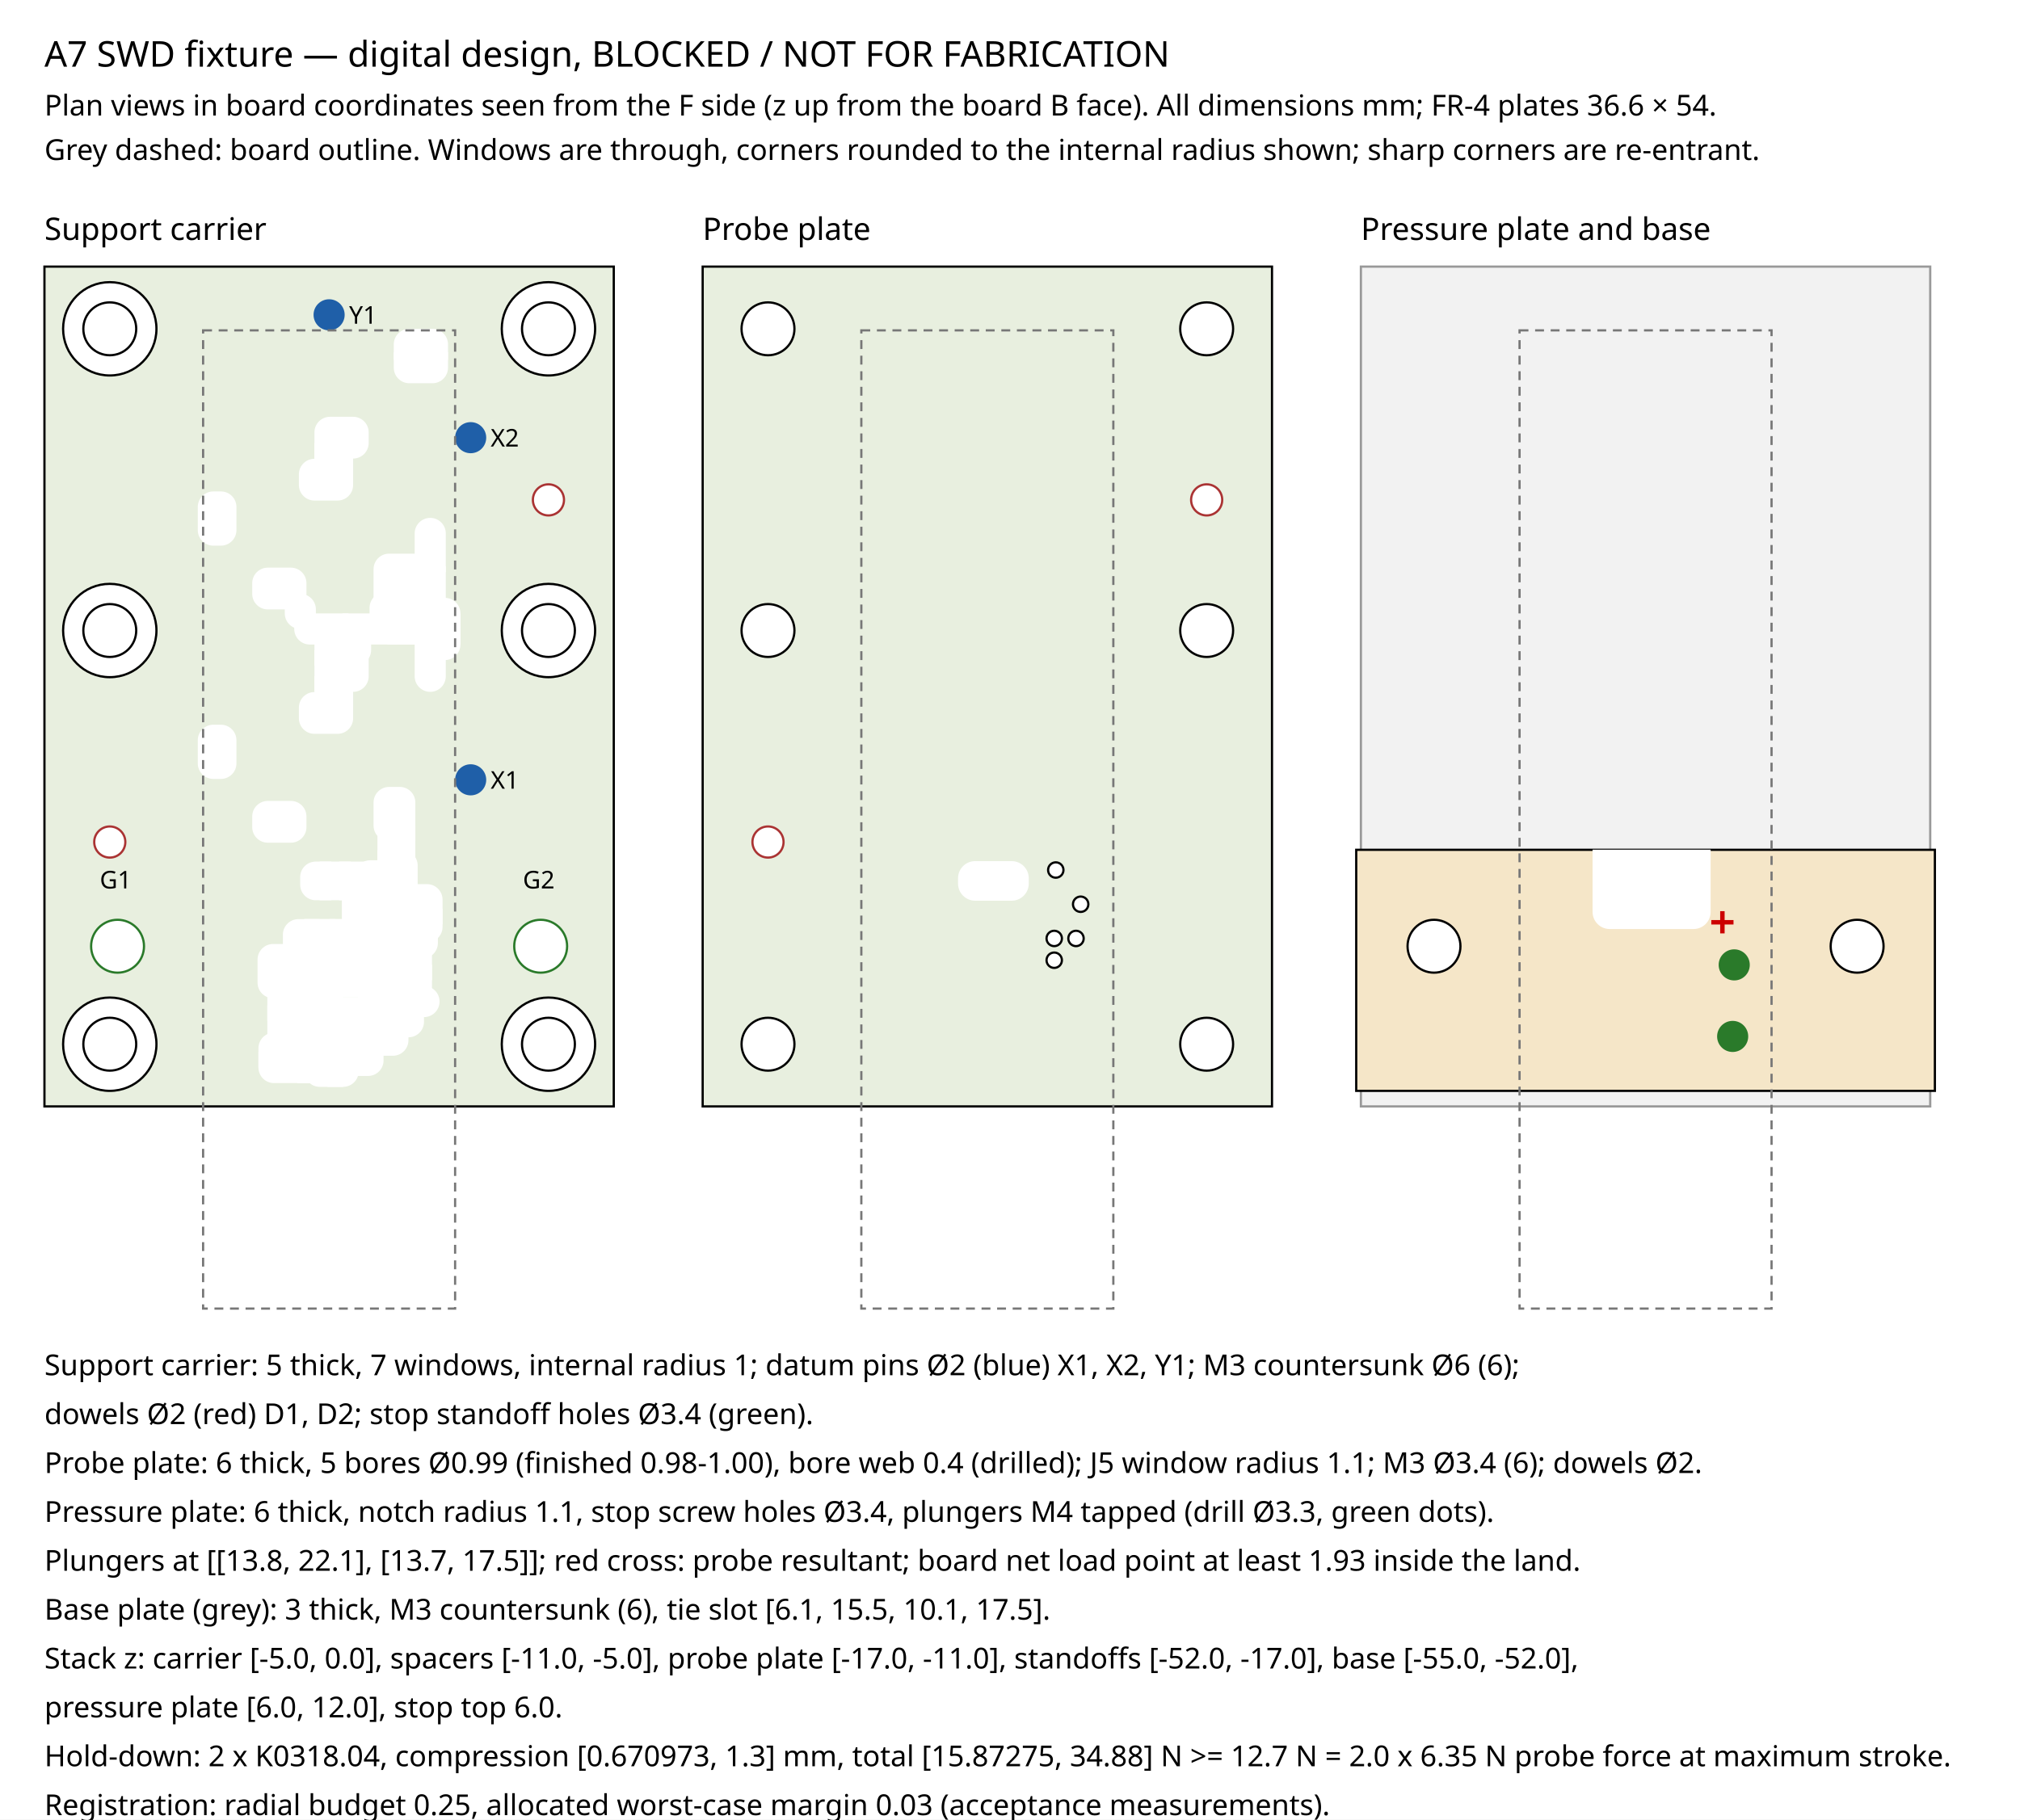
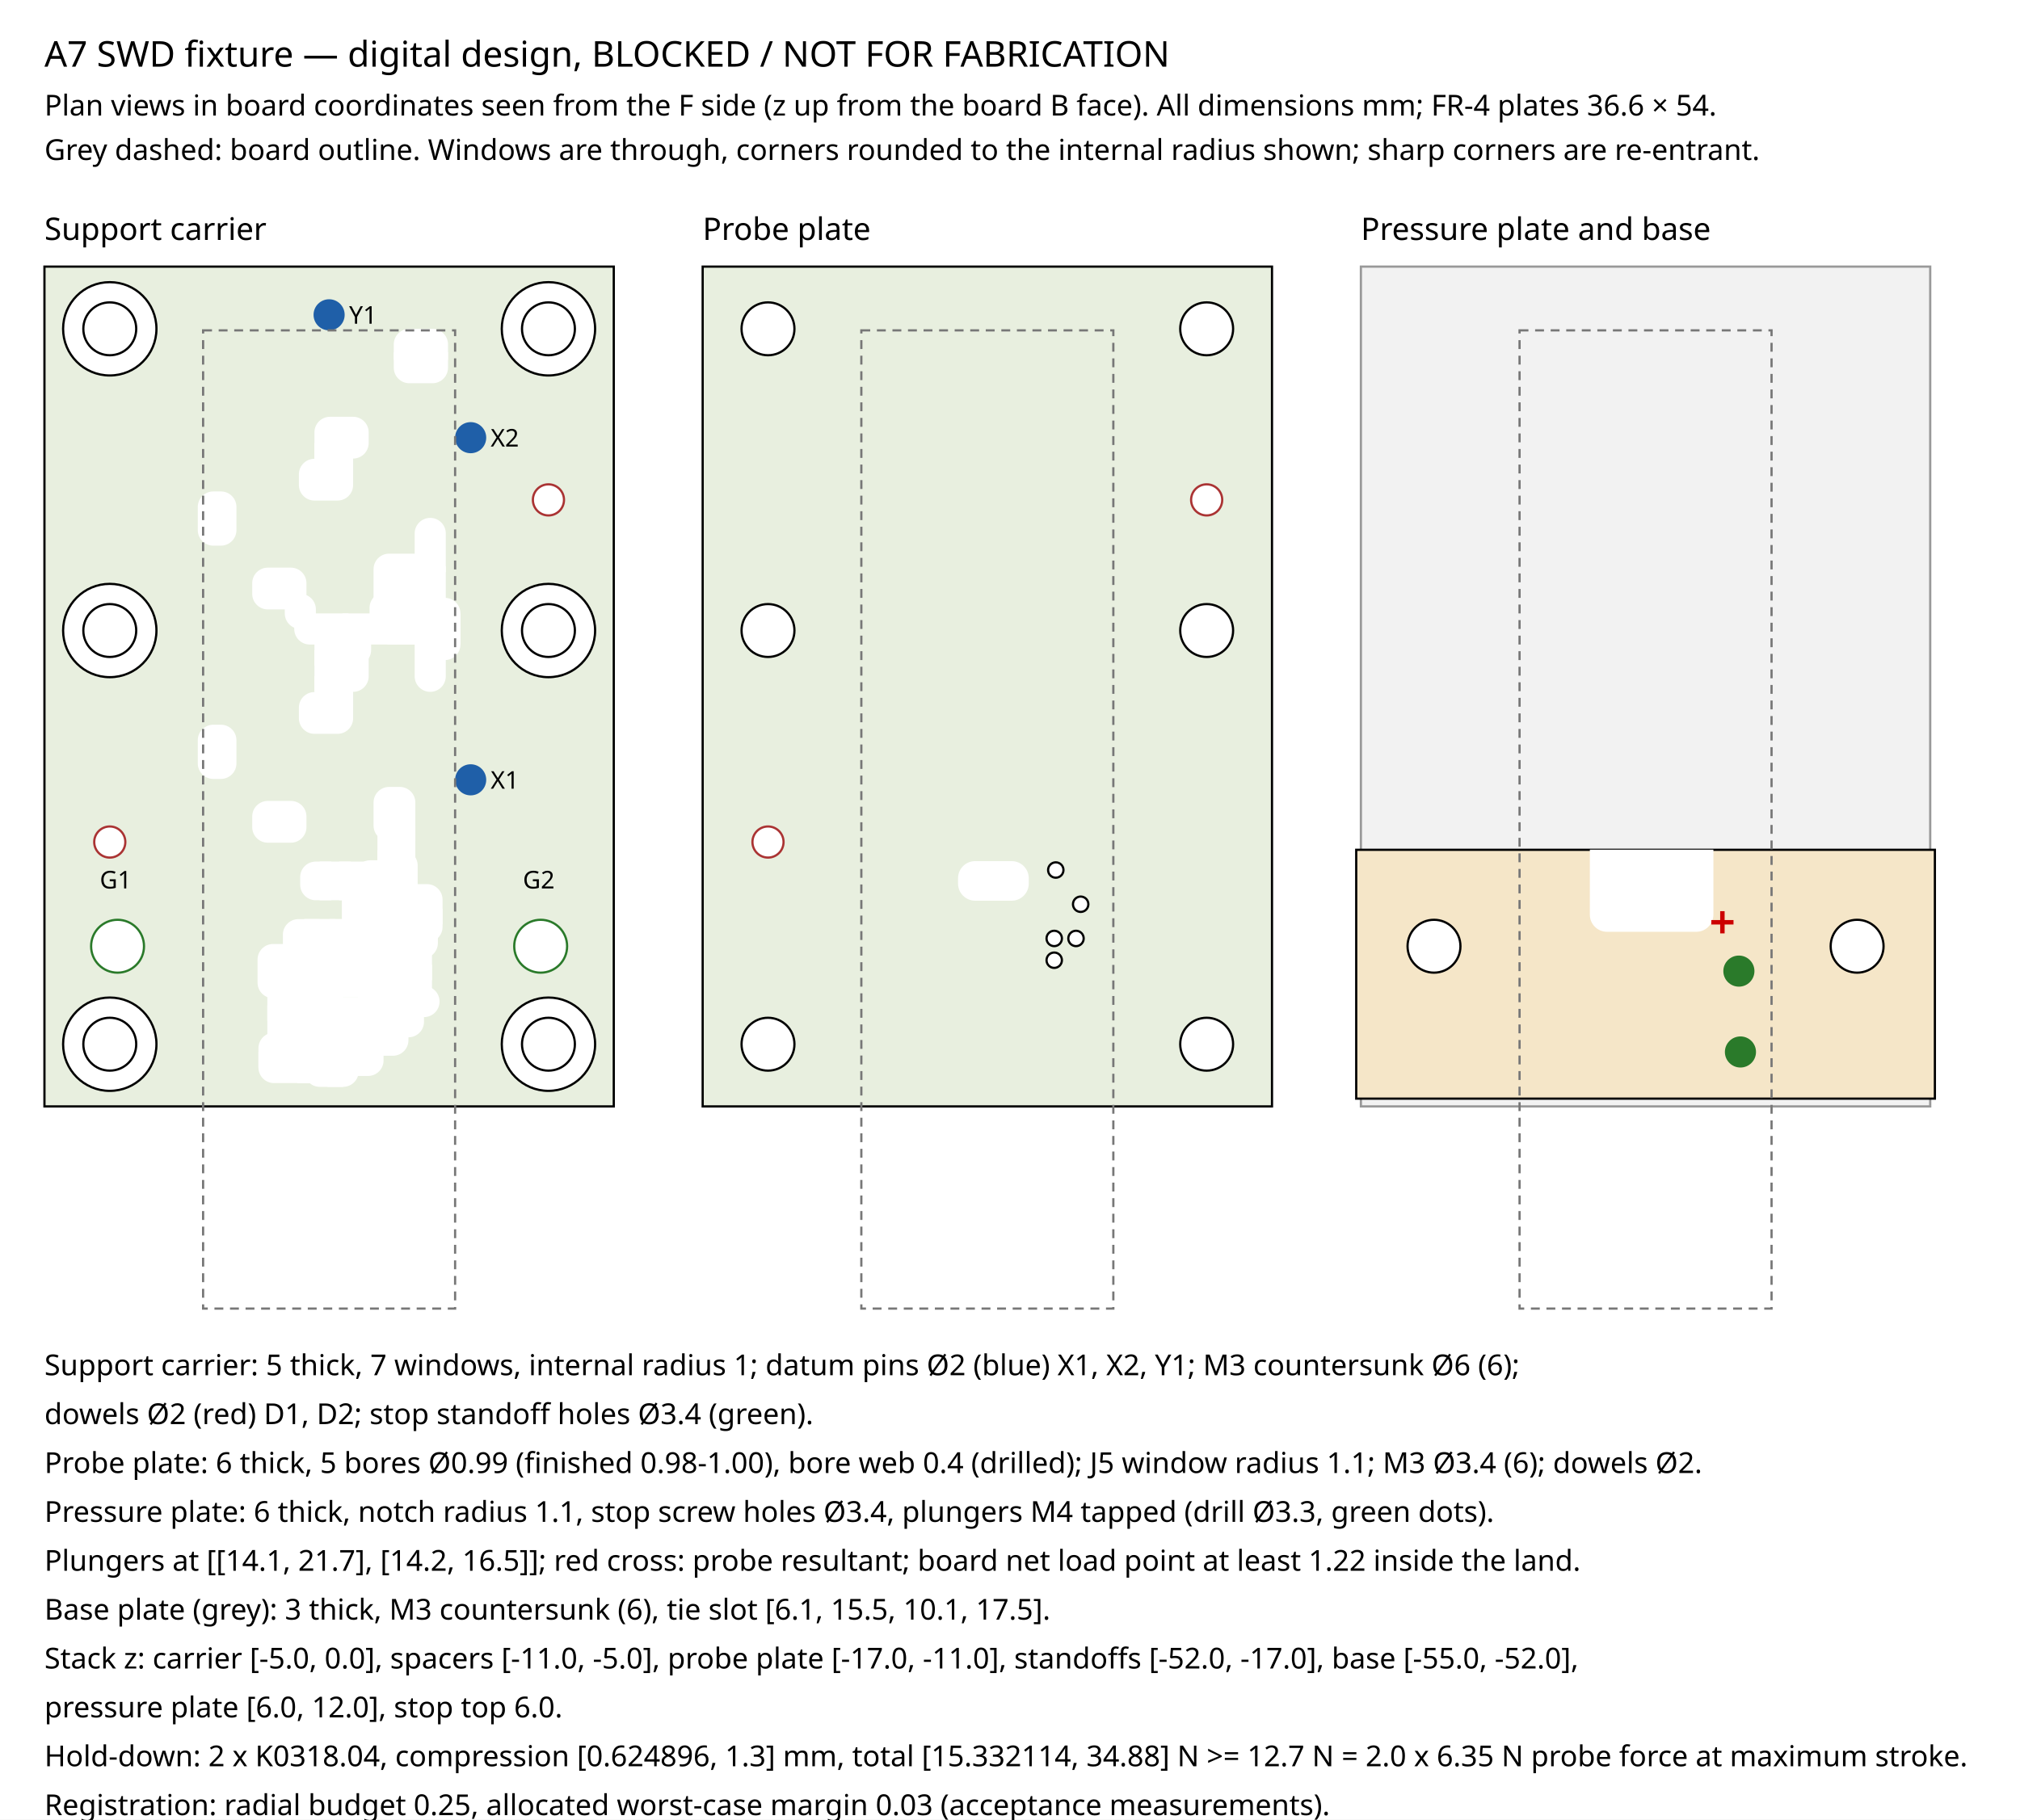
<svg xmlns="http://www.w3.org/2000/svg" viewBox="0 0 909 819">
  <rect width="909" height="819" fill="white" />
  <g font-family="sans-serif" fill="black" font-size="13">
    <text x="20" y="30" font-size="16">A7 SWD fixture — digital design, BLOCKED / NOT FOR FABRICATION</text>
    <text x="20" y="52">Plan views in board coordinates seen from the F side (z up from the board B face). All dimensions mm; FR-4 plates 36.6 × 54.</text>
    <text x="20" y="72">Grey dashed: board outline. Windows are through, corners rounded to the internal radius shown; sharp corners are re-entrant.</text>
    <text x="20" y="108" font-size="14">Support carrier</text>
    <rect x="20.00" y="120.00" width="256.20" height="378.00" fill="#e8efdf" stroke="black" />
    <text x="316.2" y="108" font-size="14">Probe plate</text>
    <rect x="316.20" y="120.00" width="256.20" height="378.00" fill="#e8efdf" stroke="black" />
    <text x="612.4" y="108" font-size="14">Pressure plate and base</text>
    <path d="M 175.10 378.60 L 186.90 378.60 L 186.90 361.20 A 7.00 7.00 0 0 0 179.90 354.20 L 175.10 354.20 A 7.00 7.00 0 0 0 168.10 361.20 L 168.10 371.60 A 7.00 7.00 0 0 0 175.10 378.60 Z" fill="white" stroke="none" />
    <path d="M 142.08 405.20 L 149.08 405.20 L 149.08 387.80 L 142.08 387.80 A 7.00 7.00 0 0 0 135.08 394.80 L 135.08 398.20 A 7.00 7.00 0 0 0 142.08 405.20 Z" fill="white" stroke="none" />
    <path d="M 143.83 405.20 L 157.83 405.20 L 157.83 387.80 L 143.83 387.80 L 143.83 405.20 Z" fill="white" stroke="none" />
    <path d="M 152.58 405.20 L 166.58 405.20 L 166.58 387.80 L 152.58 387.80 L 152.58 405.20 Z" fill="white" stroke="none" />
    <path d="M 122.90 449.30 L 129.90 449.30 L 129.90 424.90 L 122.90 424.90 A 7.00 7.00 0 0 0 115.90 431.90 L 115.90 442.30 A 7.00 7.00 0 0 0 122.90 449.30 Z" fill="white" stroke="none" />
    <path d="M 124.70 477.00 L 149.10 477.00 L 149.10 463.00 L 124.70 463.00 L 124.70 477.00 Z" fill="white" stroke="none" />
    <path d="M 124.70 466.50 L 149.10 466.50 L 149.10 452.50 L 124.70 452.50 L 124.70 466.50 Z" fill="white" stroke="none" />
    <path d="M 147.40 489.20 L 154.40 489.20 A 7.00 7.00 0 0 0 161.40 482.20 L 161.40 464.80 L 147.40 464.80 L 147.40 489.20 Z" fill="white" stroke="none" />
    <path d="M 136.90 438.10 L 150.90 438.10 L 150.90 413.70 L 136.90 413.70 L 136.90 438.10 Z" fill="white" stroke="none" />
    <path d="M 123.30 487.50 L 140.70 487.50 L 140.70 473.50 L 116.30 473.50 L 116.30 480.50 A 7.00 7.00 0 0 0 123.30 487.50 Z" fill="white" stroke="none" />
    <path d="M 139.40 449.00 L 163.80 449.00 L 163.80 435.00 L 139.40 435.00 L 139.40 449.00 Z" fill="white" stroke="none" />
    <path d="M 148.10 438.10 L 162.10 438.10 L 162.10 413.70 L 148.10 413.70 L 148.10 438.10 Z" fill="white" stroke="none" />
    <path d="M 146.40 463.00 L 170.80 463.00 L 170.80 449.00 L 146.40 449.00 L 146.40 463.00 Z" fill="white" stroke="none" />
    <path d="M 158.60 484.30 L 165.60 484.30 A 7.00 7.00 0 0 0 172.60 477.30 L 172.60 459.90 L 158.60 459.90 L 158.60 484.30 Z" fill="white" stroke="none" />
    <path d="M 169.80 475.20 L 176.80 475.20 A 7.00 7.00 0 0 0 183.80 468.20 L 183.80 450.80 L 169.80 450.80 L 169.80 475.20 Z" fill="white" stroke="none" />
    <path d="M 161.10 452.50 L 185.50 452.50 L 185.50 438.50 L 161.10 438.50 L 161.10 452.50 Z" fill="white" stroke="none" />
    <path d="M 160.70 441.60 L 174.70 441.60 L 174.70 417.20 L 160.70 417.20 L 160.70 441.60 Z" fill="white" stroke="none" />
    <path d="M 172.60 419.20 L 186.60 419.20 L 186.60 394.80 L 172.60 394.80 L 172.60 419.20 Z" fill="white" stroke="none" />
    <path d="M 169.15 431.45 L 187.25 431.45 L 187.25 413.35 L 169.15 413.35 L 169.15 431.45 Z" fill="white" stroke="none" />
    <path d="M 169.85 400.65 L 187.95 400.65 L 187.95 389.55 A 7.00 7.00 0 0 0 180.95 382.55 L 169.85 382.55 L 169.85 400.65 Z" fill="white" stroke="none" />
    <path d="M 169.15 441.25 L 187.25 441.25 L 187.25 423.15 L 169.15 423.15 L 169.15 441.25 Z" fill="white" stroke="none" />
    <path d="M 178.95 431.45 L 190.05 431.45 A 7.00 7.00 0 0 0 197.05 424.45 L 197.05 413.35 L 178.95 413.35 L 178.95 431.45 Z" fill="white" stroke="none" />
    <path d="M 181.05 416.05 L 199.15 416.05 L 199.15 404.95 A 7.00 7.00 0 0 0 192.15 397.95 L 181.05 397.95 L 181.05 416.05 Z" fill="white" stroke="none" />
    <path d="M 169.85 389.55 L 186.90 389.55 L 186.90 371.60 L 169.85 371.60 L 169.85 389.55 Z" fill="white" stroke="none" />
    <path d="M 159.58 407.00 L 179.60 407.00 L 179.60 393.00 L 159.58 393.00 L 159.58 407.00 Z" fill="white" stroke="none" />
    <path d="M 159.58 401.22 L 176.85 401.22 L 176.85 387.22 L 166.58 387.22 A 7.00 7.00 0 0 0 159.58 394.22 L 159.58 401.22 Z" fill="white" stroke="none" />
    <path d="M 120.30 459.50 L 134.30 459.50 L 134.30 442.30 L 120.30 442.30 L 120.30 459.50 Z" fill="white" stroke="none" />
    <path d="M 137.25 459.50 L 151.25 459.50 L 151.25 442.00 L 137.25 442.00 L 137.25 459.50 Z" fill="white" stroke="none" />
    <path d="M 133.70 487.50 L 154.40 487.50 L 154.40 473.50 L 133.70 473.50 L 133.70 487.50 Z" fill="white" stroke="none" />
    <path d="M 147.40 471.80 L 161.40 471.80 L 161.40 456.00 L 147.40 456.00 L 147.40 471.80 Z" fill="white" stroke="none" />
    <path d="M 143.90 489.20 L 154.40 489.20 L 154.40 413.70 L 136.90 413.70 L 136.90 482.20 A 7.00 7.00 0 0 0 143.90 489.20 Z" fill="white" stroke="none" />
    <path d="M 127.30 459.50 L 143.90 459.50 L 143.90 413.70 L 134.30 413.70 A 7.00 7.00 0 0 0 127.30 420.70 L 127.30 459.50 Z" fill="white" stroke="none" />
    <path d="M 116.30 480.50 L 161.40 480.50 L 161.40 464.80 L 123.30 464.80 A 7.00 7.00 0 0 0 116.30 471.80 L 116.30 480.50 Z" fill="white" stroke="none" />
    <path d="M 153.84 420.70 L 167.84 420.70 L 167.84 400.00 L 153.84 400.00 L 153.84 420.70 Z" fill="white" stroke="none" />
    <path d="M 158.60 466.90 L 183.80 466.90 A 7.00 7.00 0 0 0 190.80 459.90 L 190.80 450.80 L 158.60 450.80 L 158.60 466.90 Z" fill="white" stroke="none" />
    <path d="M 160.70 424.20 L 192.15 424.20 A 7.00 7.00 0 0 0 199.15 417.20 L 199.15 409.05 L 160.70 409.05 L 160.70 424.20 Z" fill="white" stroke="none" />
    <path d="M 160.84 419.20 L 179.60 419.20 L 179.60 400.00 L 160.84 400.00 L 160.84 419.20 Z" fill="white" stroke="none" />
    <path d="M 175.03 450.80 L 189.03 450.80 L 189.03 434.25 L 175.03 434.25 L 175.03 450.80 Z" fill="white" stroke="none" />
    <path d="M 176.99 441.25 L 190.99 441.25 L 190.99 424.45 L 176.99 424.45 L 176.99 441.25 Z" fill="white" stroke="none" />
    <path d="M 180.39 441.25 L 194.39 441.25 L 194.39 424.45 L 180.39 424.45 L 180.39 441.25 Z" fill="white" stroke="none" />
    <path d="M 120.30 471.80 L 134.30 471.80 L 134.30 452.50 L 120.30 452.50 L 120.30 471.80 Z" fill="white" stroke="none" />
    <path d="M 180.39 450.80 L 194.39 450.80 L 194.39 434.25 L 180.39 434.25 L 180.39 450.80 Z" fill="white" stroke="none" />
    <path d="M 176.89 450.80 L 190.89 450.80 L 190.89 434.25 L 176.89 434.25 L 176.89 450.80 Z" fill="white" stroke="none" />
    <path d="M 176.80 457.80 L 190.80 457.80 L 190.80 443.80 L 176.80 443.80 L 176.80 457.80 Z" fill="white" stroke="none" />
    <path d="M 183.80 457.80 L 190.80 457.80 A 7.00 7.00 0 0 0 197.80 450.80 L 197.80 450.80 A 7.00 7.00 0 0 0 190.80 443.80 L 183.80 443.80 L 183.80 457.80 Z" fill="white" stroke="none" />
    <path d="M 120.50 379.30 L 130.90 379.30 A 7.00 7.00 0 0 0 137.90 372.30 L 137.90 367.50 A 7.00 7.00 0 0 0 130.90 360.50 L 120.50 360.50 A 7.00 7.00 0 0 0 113.50 367.50 L 113.50 372.30 A 7.00 7.00 0 0 0 120.50 379.30 Z" fill="white" stroke="none" />
    <path d="M 96.00 350.60 L 99.40 350.60 A 7.00 7.00 0 0 0 106.40 343.60 L 106.40 333.20 A 7.00 7.00 0 0 0 99.40 326.20 L 96.00 326.20 A 7.00 7.00 0 0 0 89.00 333.20 L 89.00 343.60 A 7.00 7.00 0 0 0 96.00 350.60 Z" fill="white" stroke="none" />
    <path d="M 141.50 311.40 L 158.90 311.40 A 7.00 7.00 0 0 0 165.90 304.40 L 165.90 292.60 L 141.50 292.60 L 141.50 311.40 Z" fill="white" stroke="none" />
    <path d="M 141.50 330.30 L 151.90 330.30 A 7.00 7.00 0 0 0 158.90 323.30 L 158.90 311.50 L 141.50 311.50 A 7.00 7.00 0 0 0 134.50 318.50 L 134.50 323.30 A 7.00 7.00 0 0 0 141.50 330.30 Z" fill="white" stroke="none" />
    <path d="M 168.10 273.60 L 186.90 273.60 L 186.90 249.20 L 175.10 249.20 A 7.00 7.00 0 0 0 168.10 256.20 L 168.10 273.60 Z" fill="white" stroke="none" />
    <path d="M 120.50 274.30 L 137.90 274.30 L 137.90 262.50 A 7.00 7.00 0 0 0 130.90 255.50 L 120.50 255.50 A 7.00 7.00 0 0 0 113.50 262.50 L 113.50 267.30 A 7.00 7.00 0 0 0 120.50 274.30 Z" fill="white" stroke="none" />
    <path d="M 139.40 290.10 L 156.80 290.10 L 156.80 276.10 L 132.40 276.10 L 132.40 283.10 A 7.00 7.00 0 0 0 139.40 290.10 Z" fill="white" stroke="none" />
    <path d="M 154.10 290.10 L 178.50 290.10 L 178.50 276.10 L 154.10 276.10 L 154.10 290.10 Z" fill="white" stroke="none" />
    <path d="M 175.80 290.10 L 200.20 290.10 L 200.20 276.10 L 175.80 276.10 L 175.80 290.10 Z" fill="white" stroke="none" />
    <path d="M 186.60 279.20 L 200.60 279.20 L 200.60 254.80 L 186.60 254.80 L 186.60 279.20 Z" fill="white" stroke="none" />
    <path d="M 193.60 311.40 L 193.60 311.40 A 7.00 7.00 0 0 0 200.60 304.40 L 200.60 287.00 L 186.60 287.00 L 186.60 304.40 A 7.00 7.00 0 0 0 193.60 311.40 Z" fill="white" stroke="none" />
    <path d="M 186.60 257.50 L 200.60 257.50 L 200.60 240.10 A 7.00 7.00 0 0 0 193.60 233.10 L 193.60 233.10 A 7.00 7.00 0 0 0 186.60 240.10 L 186.60 257.50 Z" fill="white" stroke="none" />
    <path d="M 141.50 318.50 L 158.90 318.50 L 158.90 304.40 L 141.50 304.40 L 141.50 318.50 Z" fill="white" stroke="none" />
    <path d="M 141.50 299.60 L 156.80 299.60 L 156.80 283.10 L 141.50 283.10 L 141.50 299.60 Z" fill="white" stroke="none" />
    <path d="M 153.00 299.60 L 160.00 299.60 A 7.00 7.00 0 0 0 167.00 292.60 L 167.00 283.10 L 153.00 283.10 L 153.00 299.60 Z" fill="white" stroke="none" />
    <path d="M 166.30 283.10 L 180.30 283.10 L 180.30 266.60 L 173.30 266.60 A 7.00 7.00 0 0 0 166.30 273.60 L 166.30 283.10 Z" fill="white" stroke="none" />
    <path d="M 174.35 283.10 L 188.35 283.10 L 188.35 266.60 L 174.35 266.60 L 174.35 283.10 Z" fill="white" stroke="none" />
    <path d="M 135.15 283.10 L 142.15 283.10 L 142.15 274.30 A 7.00 7.00 0 0 0 135.15 267.30 L 128.15 267.30 L 128.15 276.10 A 7.00 7.00 0 0 0 135.15 283.10 Z" fill="white" stroke="none" />
    <path d="M 174.35 290.10 L 207.20 290.10 L 207.20 276.10 L 174.35 276.10 L 174.35 290.10 Z" fill="white" stroke="none" />
    <path d="M 193.20 297.10 L 200.20 297.10 A 7.00 7.00 0 0 0 207.20 290.10 L 207.20 283.10 L 193.20 283.10 L 193.20 297.10 Z" fill="white" stroke="none" />
    <path d="M 193.20 283.10 L 207.20 283.10 L 207.20 276.10 A 7.00 7.00 0 0 0 200.20 269.10 L 193.20 269.10 L 193.20 283.10 Z" fill="white" stroke="none" />
    <path d="M 96.00 245.60 L 99.40 245.60 A 7.00 7.00 0 0 0 106.40 238.60 L 106.40 228.20 A 7.00 7.00 0 0 0 99.40 221.20 L 96.00 221.20 A 7.00 7.00 0 0 0 89.00 228.20 L 89.00 238.60 A 7.00 7.00 0 0 0 96.00 245.60 Z" fill="white" stroke="none" />
    <path d="M 141.50 206.40 L 158.90 206.40 A 7.00 7.00 0 0 0 165.90 199.40 L 165.90 194.60 A 7.00 7.00 0 0 0 158.90 187.60 L 148.50 187.60 A 7.00 7.00 0 0 0 141.50 194.60 L 141.50 206.40 Z" fill="white" stroke="none" />
    <path d="M 141.50 225.30 L 151.90 225.30 A 7.00 7.00 0 0 0 158.90 218.30 L 158.90 206.50 L 141.50 206.50 A 7.00 7.00 0 0 0 134.50 213.50 L 134.50 218.30 A 7.00 7.00 0 0 0 141.50 225.30 Z" fill="white" stroke="none" />
    <path d="M 141.50 213.50 L 158.90 213.50 L 158.90 199.40 L 141.50 199.40 L 141.50 213.50 Z" fill="white" stroke="none" />
    <path d="M 184.20 172.50 L 194.60 172.50 A 7.00 7.00 0 0 0 201.60 165.50 L 201.60 158.50 L 177.20 158.50 L 177.20 165.50 A 7.00 7.00 0 0 0 184.20 172.50 Z" fill="white" stroke="none" />
    <path d="M 177.20 162.00 L 201.60 162.00 L 201.60 155.00 A 7.00 7.00 0 0 0 194.60 148.00 L 184.20 148.00 A 7.00 7.00 0 0 0 177.20 155.00 L 177.20 162.00 Z" fill="white" stroke="none" />
    <circle cx="211.80" cy="351.00" r="7.00" fill="#1f5fa8" />
    <text x="220.80" y="355.00" font-size="11">X1</text>
    <circle cx="211.80" cy="197.00" r="7.00" fill="#1f5fa8" />
    <text x="220.80" y="201.00" font-size="11">X2</text>
    <circle cx="148.10" cy="141.70" r="7.00" fill="#1f5fa8" />
    <text x="157.10" y="145.70" font-size="11">Y1</text>
    <circle cx="49.40" cy="470.00" r="21.00" fill="white" stroke="black" />
    <circle cx="49.40" cy="470.00" r="11.90" fill="none" stroke="black" />
    <circle cx="246.80" cy="470.00" r="21.00" fill="white" stroke="black" />
    <circle cx="246.80" cy="470.00" r="11.90" fill="none" stroke="black" />
    <circle cx="49.40" cy="283.80" r="21.00" fill="white" stroke="black" />
    <circle cx="49.40" cy="283.80" r="11.90" fill="none" stroke="black" />
    <circle cx="246.80" cy="283.80" r="21.00" fill="white" stroke="black" />
    <circle cx="246.80" cy="283.80" r="11.90" fill="none" stroke="black" />
    <circle cx="49.40" cy="148.00" r="21.00" fill="white" stroke="black" />
    <circle cx="49.40" cy="148.00" r="11.90" fill="none" stroke="black" />
    <circle cx="246.80" cy="148.00" r="21.00" fill="white" stroke="black" />
    <circle cx="246.80" cy="148.00" r="11.90" fill="none" stroke="black" />
    <circle cx="49.40" cy="379.00" r="7.00" fill="white" stroke="#a33" />
    <circle cx="246.80" cy="225.00" r="7.00" fill="white" stroke="#a33" />
    <circle cx="52.90" cy="425.90" r="11.90" fill="white" stroke="#2a7a2a" />
    <text x="44.90" y="399.90" font-size="11">G1</text>
    <circle cx="243.30" cy="425.90" r="11.90" fill="white" stroke="#2a7a2a" />
    <text x="235.30" y="399.90" font-size="11">G2</text>
    <path d="M 438.82 405.41 L 455.24 405.41 A 7.70 7.70 0 0 0 462.94 397.71 L 462.94 395.29 A 7.70 7.70 0 0 0 455.24 387.59 L 438.82 387.59 A 7.70 7.70 0 0 0 431.12 395.29 L 431.12 397.71 A 7.70 7.70 0 0 0 438.82 405.41 Z" fill="white" stroke="none" />
    <circle cx="474.40" cy="422.40" r="3.46" fill="white" stroke="black" />
    <circle cx="475.10" cy="391.60" r="3.46" fill="white" stroke="black" />
    <circle cx="474.40" cy="432.20" r="3.46" fill="white" stroke="black" />
    <circle cx="484.20" cy="422.40" r="3.46" fill="white" stroke="black" />
    <circle cx="486.30" cy="407.00" r="3.46" fill="white" stroke="black" />
    <circle cx="345.60" cy="470.00" r="11.90" fill="white" stroke="black" />
    <circle cx="543.00" cy="470.00" r="11.90" fill="white" stroke="black" />
    <circle cx="345.60" cy="283.80" r="11.90" fill="white" stroke="black" />
    <circle cx="543.00" cy="283.80" r="11.90" fill="white" stroke="black" />
    <circle cx="345.60" cy="148.00" r="11.90" fill="white" stroke="black" />
    <circle cx="543.00" cy="148.00" r="11.90" fill="white" stroke="black" />
    <circle cx="345.60" cy="379.00" r="7.00" fill="white" stroke="#a33" />
    <circle cx="543.00" cy="225.00" r="7.00" fill="white" stroke="#a33" />
    <rect x="612.40" y="120.00" width="256.20" height="378.00" fill="#f2f2f2" stroke="#999" />
    <path d="M 732.10 480.50 L 748.90 480.50 A 5.60 5.60 0 0 0 754.50 474.90 L 754.50 472.10 A 5.60 5.60 0 0 0 748.90 466.50 L 732.10 466.50 A 5.60 5.60 0 0 0 726.50 472.10 L 726.50 474.90 A 5.60 5.60 0 0 0 732.10 480.50 Z" fill="white" stroke="#999" />
-     <rect x="610.30" y="382.50" width="260.40" height="108.50" fill="#f5e6c8" stroke="black" />
-     <path d="M 724.36 418.16 L 762.09 418.16 A 7.70 7.70 0 0 0 769.79 410.46 L 769.79 382.43 L 716.66 382.43 L 716.66 410.46 A 7.70 7.70 0 0 0 724.36 418.16 Z" fill="white" stroke="none" />
+     <rect x="610.30" y="382.50" width="260.40" height="112.00" fill="#f5e6c8" stroke="black" />
+     <path d="M 723.13 419.40 L 763.33 419.40 A 7.70 7.70 0 0 0 771.03 411.70 L 771.03 382.43 L 715.43 382.43 L 715.43 411.70 A 7.70 7.70 0 0 0 723.13 419.40 Z" fill="white" stroke="none" />
    <circle cx="645.30" cy="425.90" r="11.90" fill="white" stroke="black" />
    <circle cx="835.70" cy="425.90" r="11.90" fill="white" stroke="black" />
-     <circle cx="780.40" cy="434.30" r="7.00" fill="#2a7a2a" />
-     <circle cx="779.70" cy="466.50" r="7.00" fill="#2a7a2a" />
+     <circle cx="782.50" cy="437.10" r="7.00" fill="#2a7a2a" />
+     <circle cx="783.20" cy="473.50" r="7.00" fill="#2a7a2a" />
    <path d="M 770.08 415.12 H 780.08 M 775.08 410.12 V 420.12" stroke="#c00" stroke-width="2" />
    <rect x="91.40" y="148.70" width="113.40" height="440.30" fill="none" stroke="#777" stroke-dasharray="4 3" />
    <rect x="387.60" y="148.70" width="113.40" height="440.30" fill="none" stroke="#777" stroke-dasharray="4 3" />
    <rect x="683.80" y="148.70" width="113.40" height="440.30" fill="none" stroke="#777" stroke-dasharray="4 3" />
    <text x="20" y="619">Support carrier: 5 thick, 7 windows, internal radius 1; datum pins Ø2 (blue) X1, X2, Y1; M3 countersunk Ø6 (6);</text>
    <text x="20" y="641">dowels Ø2 (red) D1, D2; stop standoff holes Ø3.4 (green).</text>
    <text x="20" y="663">Probe plate: 6 thick, 5 bores Ø0.99 (finished 0.98-1.00), bore web 0.4 (drilled); J5 window radius 1.1; M3 Ø3.4 (6); dowels Ø2.</text>
    <text x="20" y="685">Pressure plate: 6 thick, notch radius 1.1, stop screw holes Ø3.4, plungers M4 tapped (drill Ø3.3, green dots).</text>
-     <text x="20" y="707">Plungers at [[13.8, 22.1], [13.7, 17.5]]; red cross: probe resultant; board net load point at least 1.93 inside the land.</text>
+     <text x="20" y="707">Plungers at [[14.1, 21.7], [14.2, 16.5]]; red cross: probe resultant; board net load point at least 1.22 inside the land.</text>
    <text x="20" y="729">Base plate (grey): 3 thick, M3 countersunk (6), tie slot [6.1, 15.5, 10.1, 17.5].</text>
    <text x="20" y="751">Stack z: carrier [-5.0, 0.0], spacers [-11.0, -5.0], probe plate [-17.0, -11.0], standoffs [-52.0, -17.0], base [-55.0, -52.0],</text>
    <text x="20" y="773">pressure plate [6.0, 12.0], stop top 6.0.</text>
-     <text x="20" y="795">Hold-down: 2 x K0318.04, compression [0.670973, 1.3] mm, total [15.87275, 34.88] N &gt;= 12.7 N = 2.0 x 6.35 N probe force at maximum stroke.</text>
+     <text x="20" y="795">Hold-down: 2 x K0318.04, compression [0.624896, 1.3] mm, total [15.332114, 34.88] N &gt;= 12.7 N = 2.0 x 6.35 N probe force at maximum stroke.</text>
    <text x="20" y="817">Registration: radial budget 0.25, allocated worst-case margin 0.03 (acceptance measurements).</text>
  </g>
</svg>
